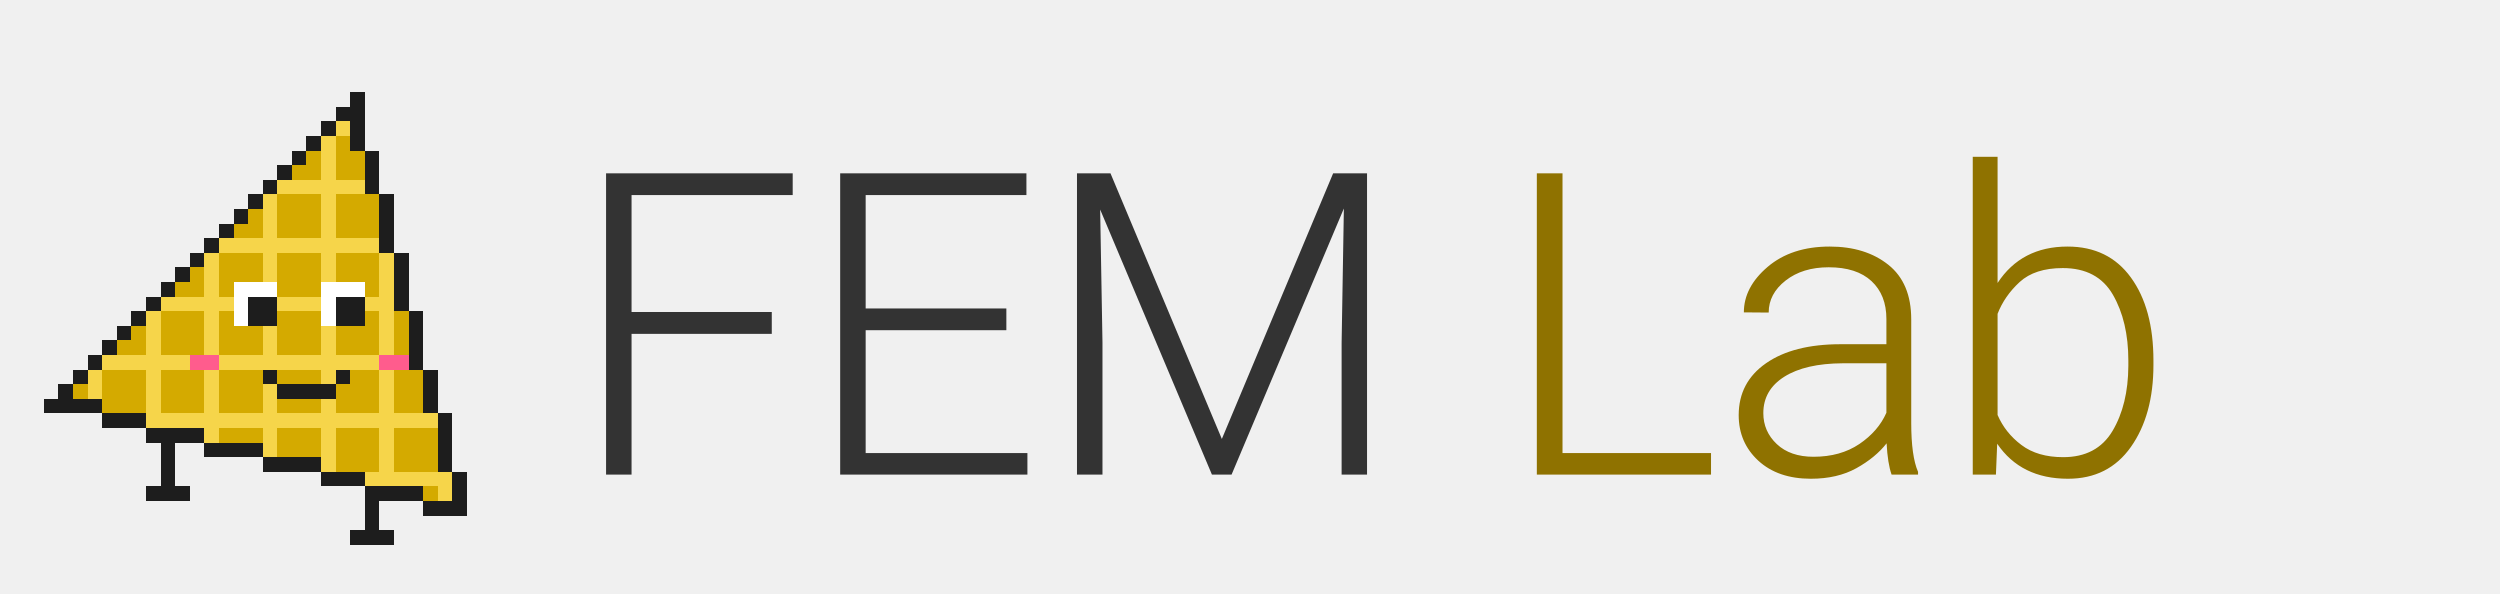
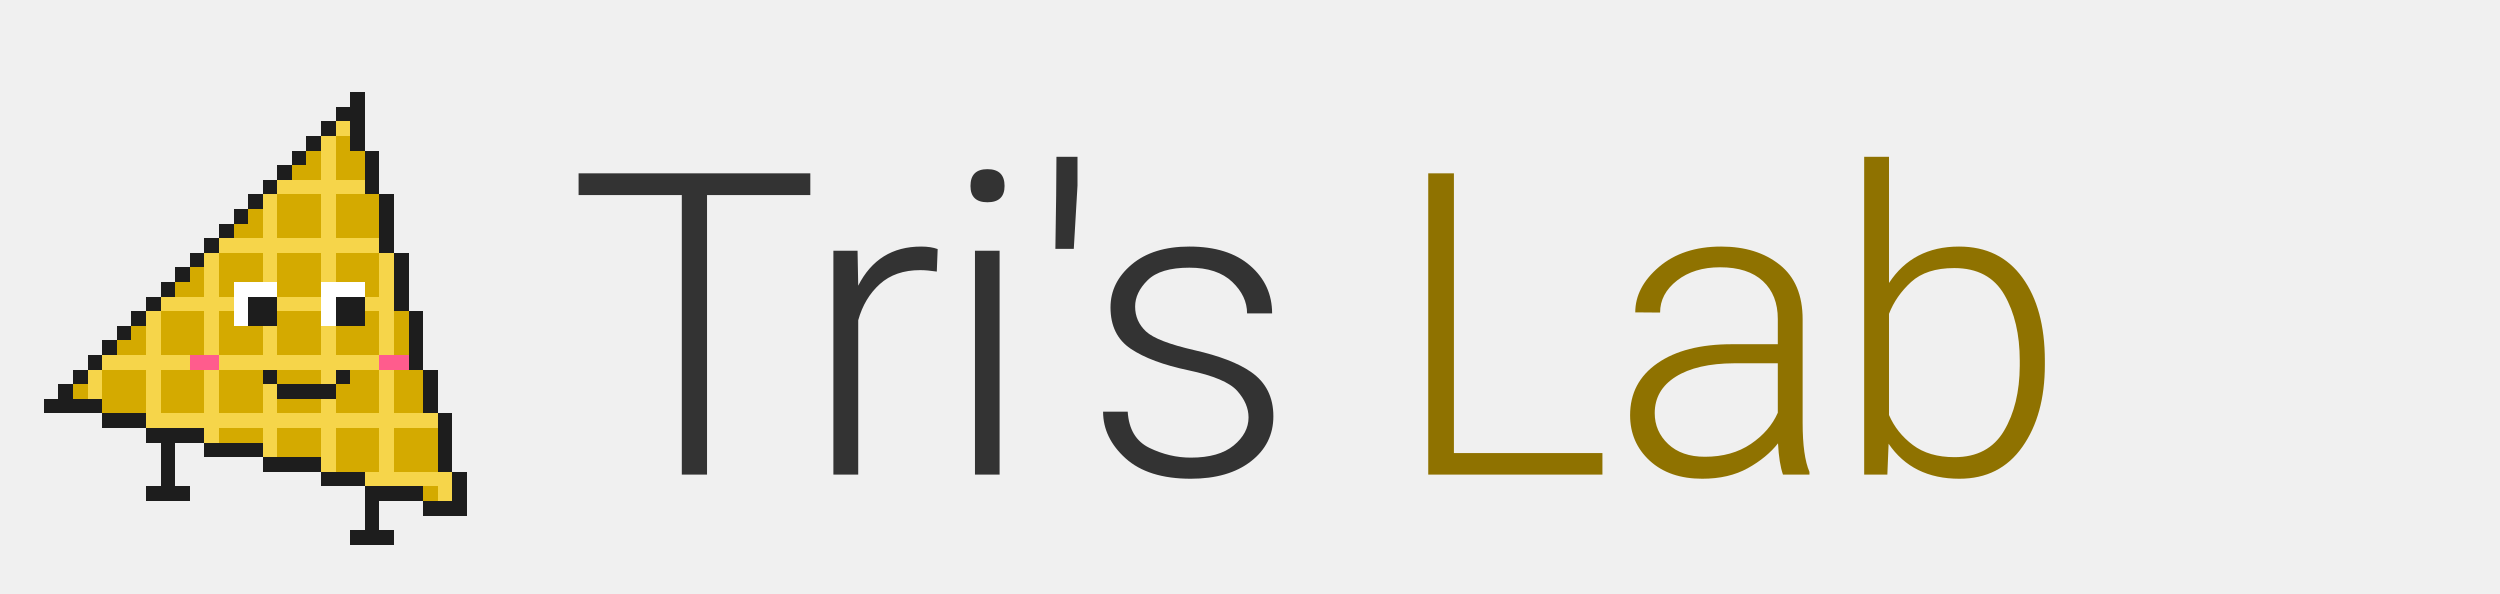
<svg xmlns="http://www.w3.org/2000/svg" viewBox="0 0 590 140">
  <svg x="0" y="8" width="124" height="124" viewBox="0 -1 36 36" shape-rendering="crispEdges">
    <g class="tri-feet" fill="#1d1d1d">
      <rect x="11" y="27" width="1" height="3" />
      <rect x="10" y="30" width="3" height="1" />
      <rect x="25" y="30" width="1" height="3" />
      <rect x="24" y="33" width="3" height="1" />
    </g>
    <g class="tri-up">
      <rect x="24" y="3" width="1" height="1" fill="#1d1d1d" />
      <rect x="23" y="4" width="2" height="1" fill="#1d1d1d" />
      <rect x="22" y="5" width="1" height="1" fill="#1d1d1d" />
      <rect x="23" y="5" width="1" height="1" fill="#f6d54a" />
      <rect x="24" y="5" width="1" height="1" fill="#1d1d1d" />
      <rect x="21" y="6" width="1" height="1" fill="#1d1d1d" />
      <rect x="22" y="6" width="1" height="1" fill="#f6d54a" />
      <rect x="23" y="6" width="1" height="1" fill="#d4aa00" />
      <rect x="24" y="6" width="1" height="1" fill="#1d1d1d" />
      <rect x="20" y="7" width="1" height="1" fill="#1d1d1d" />
      <rect x="21" y="7" width="1" height="1" fill="#d4aa00" />
      <rect x="22" y="7" width="1" height="1" fill="#f6d54a" />
      <rect x="23" y="7" width="2" height="1" fill="#d4aa00" />
      <rect x="25" y="7" width="1" height="1" fill="#1d1d1d" />
      <rect x="19" y="8" width="1" height="1" fill="#1d1d1d" />
      <rect x="20" y="8" width="2" height="1" fill="#d4aa00" />
      <rect x="22" y="8" width="1" height="1" fill="#f6d54a" />
      <rect x="23" y="8" width="2" height="1" fill="#d4aa00" />
      <rect x="25" y="8" width="1" height="1" fill="#1d1d1d" />
      <rect x="18" y="9" width="1" height="1" fill="#1d1d1d" />
      <rect x="19" y="9" width="6" height="1" fill="#f6d54a" />
      <rect x="25" y="9" width="1" height="1" fill="#1d1d1d" />
      <rect x="17" y="10" width="1" height="1" fill="#1d1d1d" />
      <rect x="18" y="10" width="1" height="1" fill="#f6d54a" />
      <rect x="19" y="10" width="3" height="1" fill="#d4aa00" />
      <rect x="22" y="10" width="1" height="1" fill="#f6d54a" />
      <rect x="23" y="10" width="3" height="1" fill="#d4aa00" />
      <rect x="26" y="10" width="1" height="1" fill="#1d1d1d" />
      <rect x="16" y="11" width="1" height="1" fill="#1d1d1d" />
      <rect x="17" y="11" width="1" height="1" fill="#d4aa00" />
      <rect x="18" y="11" width="1" height="1" fill="#f6d54a" />
      <rect x="19" y="11" width="3" height="1" fill="#d4aa00" />
      <rect x="22" y="11" width="1" height="1" fill="#f6d54a" />
      <rect x="23" y="11" width="3" height="1" fill="#d4aa00" />
      <rect x="26" y="11" width="1" height="1" fill="#1d1d1d" />
      <rect x="15" y="12" width="1" height="1" fill="#1d1d1d" />
      <rect x="16" y="12" width="2" height="1" fill="#d4aa00" />
      <rect x="18" y="12" width="1" height="1" fill="#f6d54a" />
      <rect x="19" y="12" width="3" height="1" fill="#d4aa00" />
      <rect x="22" y="12" width="1" height="1" fill="#f6d54a" />
      <rect x="23" y="12" width="3" height="1" fill="#d4aa00" />
      <rect x="26" y="12" width="1" height="1" fill="#1d1d1d" />
      <rect x="14" y="13" width="1" height="1" fill="#1d1d1d" />
      <rect x="15" y="13" width="11" height="1" fill="#f6d54a" />
      <rect x="26" y="13" width="1" height="1" fill="#1d1d1d" />
      <rect x="13" y="14" width="1" height="1" fill="#1d1d1d" />
      <rect x="14" y="14" width="1" height="1" fill="#f6d54a" />
      <rect x="15" y="14" width="3" height="1" fill="#d4aa00" />
      <rect x="18" y="14" width="1" height="1" fill="#f6d54a" />
      <rect x="19" y="14" width="3" height="1" fill="#d4aa00" />
      <rect x="22" y="14" width="1" height="1" fill="#f6d54a" />
      <rect x="23" y="14" width="3" height="1" fill="#d4aa00" />
      <rect x="26" y="14" width="1" height="1" fill="#f6d54a" />
      <rect x="27" y="14" width="1" height="1" fill="#1d1d1d" />
      <rect x="12" y="15" width="1" height="1" fill="#1d1d1d" />
      <rect x="13" y="15" width="1" height="1" fill="#d4aa00" />
      <rect x="14" y="15" width="1" height="1" fill="#f6d54a" />
      <rect x="15" y="15" width="3" height="1" fill="#d4aa00" />
      <rect x="18" y="15" width="1" height="1" fill="#f6d54a" />
      <rect x="19" y="15" width="3" height="1" fill="#d4aa00" />
      <rect x="22" y="15" width="1" height="1" fill="#f6d54a" />
      <rect x="23" y="15" width="3" height="1" fill="#d4aa00" />
      <rect x="26" y="15" width="1" height="1" fill="#f6d54a" />
      <rect x="27" y="15" width="1" height="1" fill="#1d1d1d" />
      <rect x="11" y="16" width="1" height="1" fill="#1d1d1d" />
      <rect x="12" y="16" width="2" height="1" fill="#d4aa00" />
      <rect x="14" y="16" width="1" height="1" fill="#f6d54a" />
      <rect x="15" y="16" width="3" height="1" fill="#d4aa00" />
      <rect x="18" y="16" width="1" height="1" fill="#f6d54a" />
      <rect x="19" y="16" width="3" height="1" fill="#d4aa00" />
      <rect x="22" y="16" width="1" height="1" fill="#f6d54a" />
      <rect x="23" y="16" width="3" height="1" fill="#d4aa00" />
      <rect x="26" y="16" width="1" height="1" fill="#f6d54a" />
      <rect x="27" y="16" width="1" height="1" fill="#1d1d1d" />
      <rect x="10" y="17" width="1" height="1" fill="#1d1d1d" />
      <rect x="11" y="17" width="16" height="1" fill="#f6d54a" />
      <rect x="27" y="17" width="1" height="1" fill="#1d1d1d" />
      <rect x="9" y="18" width="1" height="1" fill="#1d1d1d" />
      <rect x="10" y="18" width="1" height="1" fill="#f6d54a" />
      <rect x="11" y="18" width="3" height="1" fill="#d4aa00" />
      <rect x="14" y="18" width="1" height="1" fill="#f6d54a" />
      <rect x="15" y="18" width="3" height="1" fill="#d4aa00" />
      <rect x="18" y="18" width="1" height="1" fill="#f6d54a" />
      <rect x="19" y="18" width="3" height="1" fill="#d4aa00" />
      <rect x="22" y="18" width="1" height="1" fill="#f6d54a" />
      <rect x="23" y="18" width="3" height="1" fill="#d4aa00" />
      <rect x="26" y="18" width="1" height="1" fill="#f6d54a" />
      <rect x="27" y="18" width="1" height="1" fill="#d4aa00" />
      <rect x="28" y="18" width="1" height="1" fill="#1d1d1d" />
      <rect x="8" y="19" width="1" height="1" fill="#1d1d1d" />
      <rect x="9" y="19" width="1" height="1" fill="#d4aa00" />
      <rect x="10" y="19" width="1" height="1" fill="#f6d54a" />
      <rect x="11" y="19" width="3" height="1" fill="#d4aa00" />
      <rect x="14" y="19" width="1" height="1" fill="#f6d54a" />
      <rect x="15" y="19" width="3" height="1" fill="#d4aa00" />
      <rect x="18" y="19" width="1" height="1" fill="#f6d54a" />
      <rect x="19" y="19" width="3" height="1" fill="#d4aa00" />
      <rect x="22" y="19" width="1" height="1" fill="#f6d54a" />
      <rect x="23" y="19" width="3" height="1" fill="#d4aa00" />
      <rect x="26" y="19" width="1" height="1" fill="#f6d54a" />
      <rect x="27" y="19" width="1" height="1" fill="#d4aa00" />
      <rect x="28" y="19" width="1" height="1" fill="#1d1d1d" />
      <rect x="7" y="20" width="1" height="1" fill="#1d1d1d" />
      <rect x="8" y="20" width="2" height="1" fill="#d4aa00" />
      <rect x="10" y="20" width="1" height="1" fill="#f6d54a" />
      <rect x="11" y="20" width="3" height="1" fill="#d4aa00" />
      <rect x="14" y="20" width="1" height="1" fill="#f6d54a" />
      <rect x="15" y="20" width="3" height="1" fill="#d4aa00" />
      <rect x="18" y="20" width="1" height="1" fill="#f6d54a" />
      <rect x="19" y="20" width="3" height="1" fill="#d4aa00" />
      <rect x="22" y="20" width="1" height="1" fill="#f6d54a" />
      <rect x="23" y="20" width="3" height="1" fill="#d4aa00" />
      <rect x="26" y="20" width="1" height="1" fill="#f6d54a" />
      <rect x="27" y="20" width="1" height="1" fill="#d4aa00" />
      <rect x="28" y="20" width="1" height="1" fill="#1d1d1d" />
      <rect x="6" y="21" width="1" height="1" fill="#1d1d1d" />
      <rect x="7" y="21" width="21" height="1" fill="#f6d54a" />
      <rect x="28" y="21" width="1" height="1" fill="#1d1d1d" />
      <rect x="5" y="22" width="1" height="1" fill="#1d1d1d" />
      <rect x="6" y="22" width="1" height="1" fill="#f6d54a" />
      <rect x="7" y="22" width="3" height="1" fill="#d4aa00" />
      <rect x="10" y="22" width="1" height="1" fill="#f6d54a" />
      <rect x="11" y="22" width="3" height="1" fill="#d4aa00" />
      <rect x="14" y="22" width="1" height="1" fill="#f6d54a" />
      <rect x="15" y="22" width="3" height="1" fill="#d4aa00" />
      <rect x="18" y="22" width="1" height="1" fill="#f6d54a" />
      <rect x="19" y="22" width="3" height="1" fill="#d4aa00" />
      <rect x="22" y="22" width="1" height="1" fill="#f6d54a" />
      <rect x="23" y="22" width="3" height="1" fill="#d4aa00" />
      <rect x="26" y="22" width="1" height="1" fill="#f6d54a" />
      <rect x="27" y="22" width="2" height="1" fill="#d4aa00" />
      <rect x="29" y="22" width="1" height="1" fill="#1d1d1d" />
      <rect x="4" y="23" width="1" height="1" fill="#1d1d1d" />
      <rect x="5" y="23" width="1" height="1" fill="#d4aa00" />
      <rect x="6" y="23" width="1" height="1" fill="#f6d54a" />
      <rect x="7" y="23" width="3" height="1" fill="#d4aa00" />
      <rect x="10" y="23" width="1" height="1" fill="#f6d54a" />
      <rect x="11" y="23" width="3" height="1" fill="#d4aa00" />
      <rect x="14" y="23" width="1" height="1" fill="#f6d54a" />
      <rect x="15" y="23" width="3" height="1" fill="#d4aa00" />
      <rect x="18" y="23" width="1" height="1" fill="#f6d54a" />
      <rect x="19" y="23" width="3" height="1" fill="#d4aa00" />
      <rect x="22" y="23" width="1" height="1" fill="#f6d54a" />
      <rect x="23" y="23" width="3" height="1" fill="#d4aa00" />
      <rect x="26" y="23" width="1" height="1" fill="#f6d54a" />
      <rect x="27" y="23" width="2" height="1" fill="#d4aa00" />
      <rect x="29" y="23" width="1" height="1" fill="#1d1d1d" />
      <rect x="3" y="24" width="4" height="1" fill="#1d1d1d" />
      <rect x="7" y="24" width="3" height="1" fill="#d4aa00" />
      <rect x="10" y="24" width="1" height="1" fill="#f6d54a" />
      <rect x="11" y="24" width="3" height="1" fill="#d4aa00" />
      <rect x="14" y="24" width="1" height="1" fill="#f6d54a" />
      <rect x="15" y="24" width="3" height="1" fill="#d4aa00" />
      <rect x="18" y="24" width="1" height="1" fill="#f6d54a" />
      <rect x="19" y="24" width="3" height="1" fill="#d4aa00" />
      <rect x="22" y="24" width="1" height="1" fill="#f6d54a" />
      <rect x="23" y="24" width="3" height="1" fill="#d4aa00" />
      <rect x="26" y="24" width="1" height="1" fill="#f6d54a" />
      <rect x="27" y="24" width="2" height="1" fill="#d4aa00" />
      <rect x="29" y="24" width="1" height="1" fill="#1d1d1d" />
      <rect x="7" y="25" width="3" height="1" fill="#1d1d1d" />
      <rect x="10" y="25" width="20" height="1" fill="#f6d54a" />
      <rect x="30" y="25" width="1" height="1" fill="#1d1d1d" />
      <rect x="10" y="26" width="4" height="1" fill="#1d1d1d" />
      <rect x="14" y="26" width="1" height="1" fill="#f6d54a" />
      <rect x="15" y="26" width="3" height="1" fill="#d4aa00" />
      <rect x="18" y="26" width="1" height="1" fill="#f6d54a" />
      <rect x="19" y="26" width="3" height="1" fill="#d4aa00" />
      <rect x="22" y="26" width="1" height="1" fill="#f6d54a" />
      <rect x="23" y="26" width="3" height="1" fill="#d4aa00" />
      <rect x="26" y="26" width="1" height="1" fill="#f6d54a" />
      <rect x="27" y="26" width="3" height="1" fill="#d4aa00" />
      <rect x="30" y="26" width="1" height="1" fill="#1d1d1d" />
      <rect x="14" y="27" width="4" height="1" fill="#1d1d1d" />
      <rect x="18" y="27" width="1" height="1" fill="#f6d54a" />
      <rect x="19" y="27" width="3" height="1" fill="#d4aa00" />
      <rect x="22" y="27" width="1" height="1" fill="#f6d54a" />
      <rect x="23" y="27" width="3" height="1" fill="#d4aa00" />
      <rect x="26" y="27" width="1" height="1" fill="#f6d54a" />
      <rect x="27" y="27" width="3" height="1" fill="#d4aa00" />
      <rect x="30" y="27" width="1" height="1" fill="#1d1d1d" />
      <rect x="18" y="28" width="4" height="1" fill="#1d1d1d" />
      <rect x="22" y="28" width="1" height="1" fill="#f6d54a" />
      <rect x="23" y="28" width="3" height="1" fill="#d4aa00" />
      <rect x="26" y="28" width="1" height="1" fill="#f6d54a" />
      <rect x="27" y="28" width="3" height="1" fill="#d4aa00" />
      <rect x="30" y="28" width="1" height="1" fill="#1d1d1d" />
      <rect x="22" y="29" width="3" height="1" fill="#1d1d1d" />
      <rect x="25" y="29" width="6" height="1" fill="#f6d54a" />
      <rect x="31" y="29" width="1" height="1" fill="#1d1d1d" />
      <rect x="25" y="30" width="4" height="1" fill="#1d1d1d" />
      <rect x="29" y="30" width="1" height="1" fill="#d4aa00" />
      <rect x="30" y="30" width="1" height="1" fill="#f6d54a" />
      <rect x="31" y="30" width="1" height="1" fill="#1d1d1d" />
      <rect x="29" y="31" width="3" height="1" fill="#1d1d1d" />
      <rect x="13" y="21" width="2" height="1" fill="#ff5c8d" />
      <rect x="26" y="21" width="2" height="1" fill="#ff5c8d" />
      <g class="tri-eyes">
        <rect x="16" y="16" width="3" height="3" fill="#ffffff" />
        <rect x="22" y="16" width="3" height="3" fill="#ffffff" />
        <rect x="17" y="17" width="2" height="2" fill="#1d1d1d" />
        <rect x="23" y="17" width="2" height="2" fill="#1d1d1d" />
      </g>
      <rect x="18" y="22" width="1" height="1" fill="#1d1d1d" />
      <rect x="19" y="23" width="4" height="1" fill="#1d1d1d" />
      <rect x="23" y="22" width="1" height="1" fill="#1d1d1d" />
    </g>
  </svg>
-   <text x="134" y="112" font-family="Roboto, Helvetica, Arial, sans-serif" font-weight="300" font-size="100" letter-spacing="-1" fill="#333333">FEM<tspan fill="#8f7200" dx="22">Lab</tspan>
+   <text x="134" y="112" font-family="Roboto, Helvetica, Arial, sans-serif" font-weight="300" font-size="100" letter-spacing="-1" fill="#333333">Tri's<tspan fill="#8f7200" dx="22">Lab</tspan>
  </text>
</svg>
